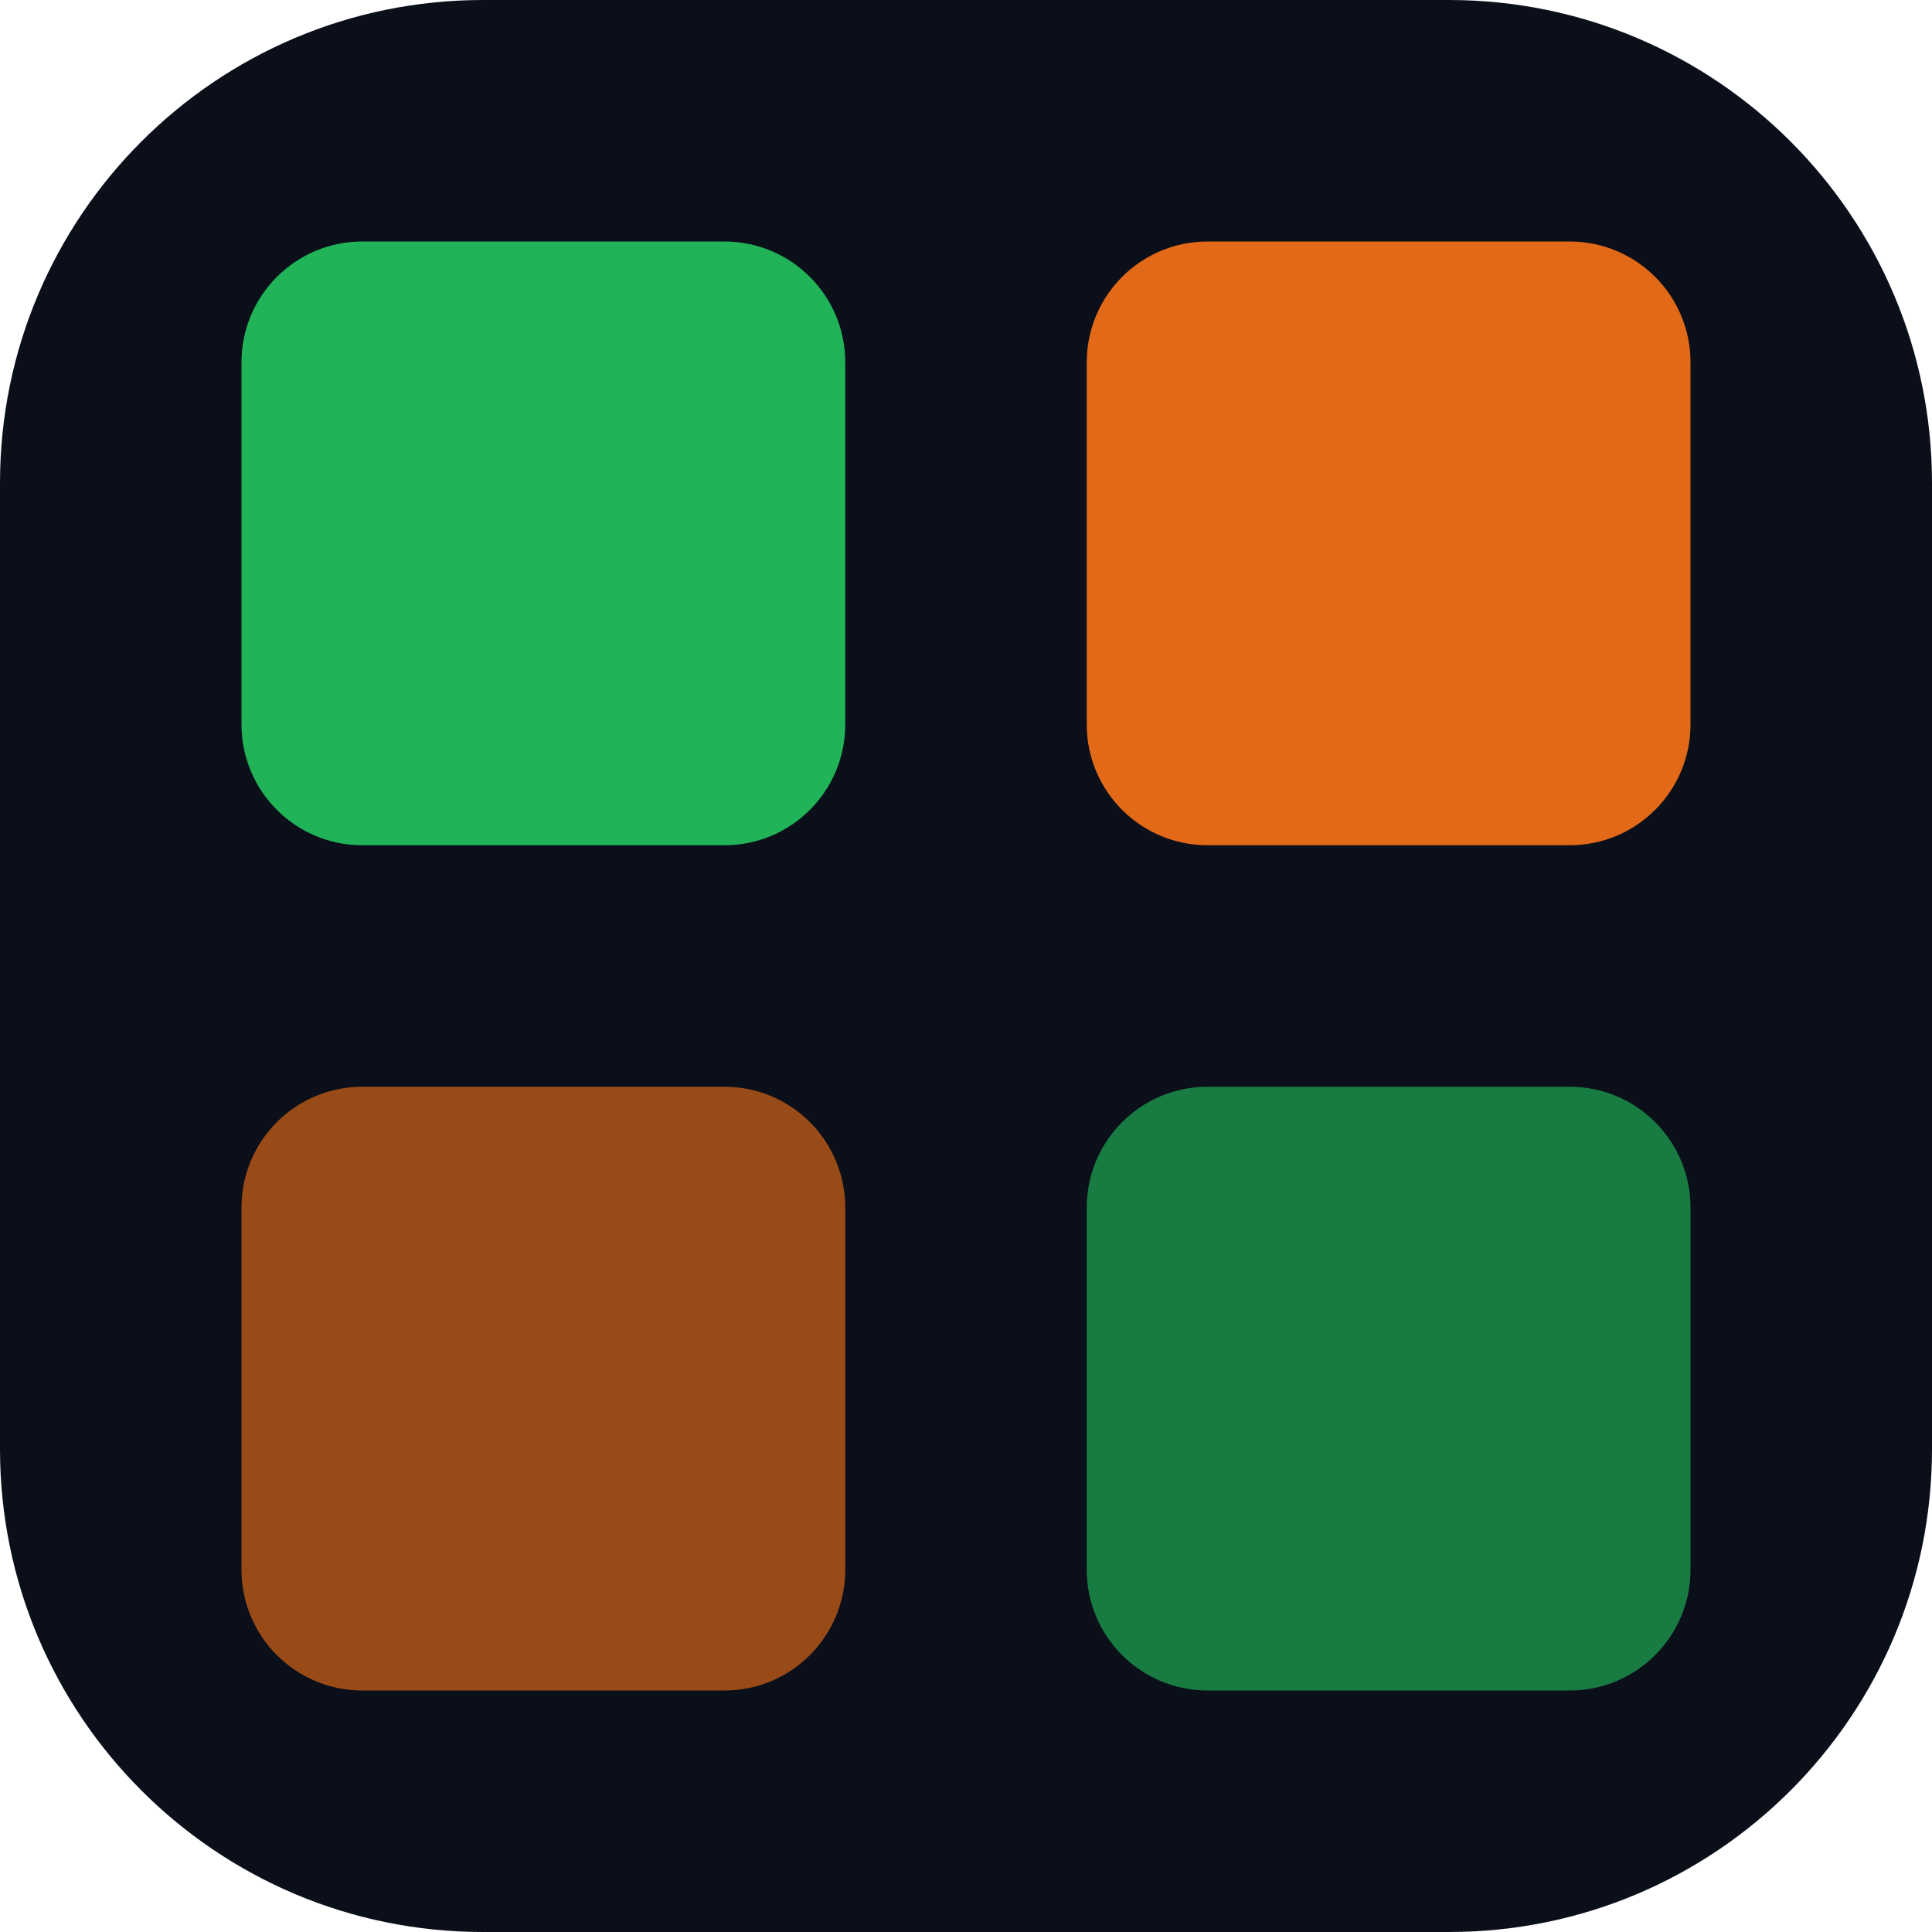
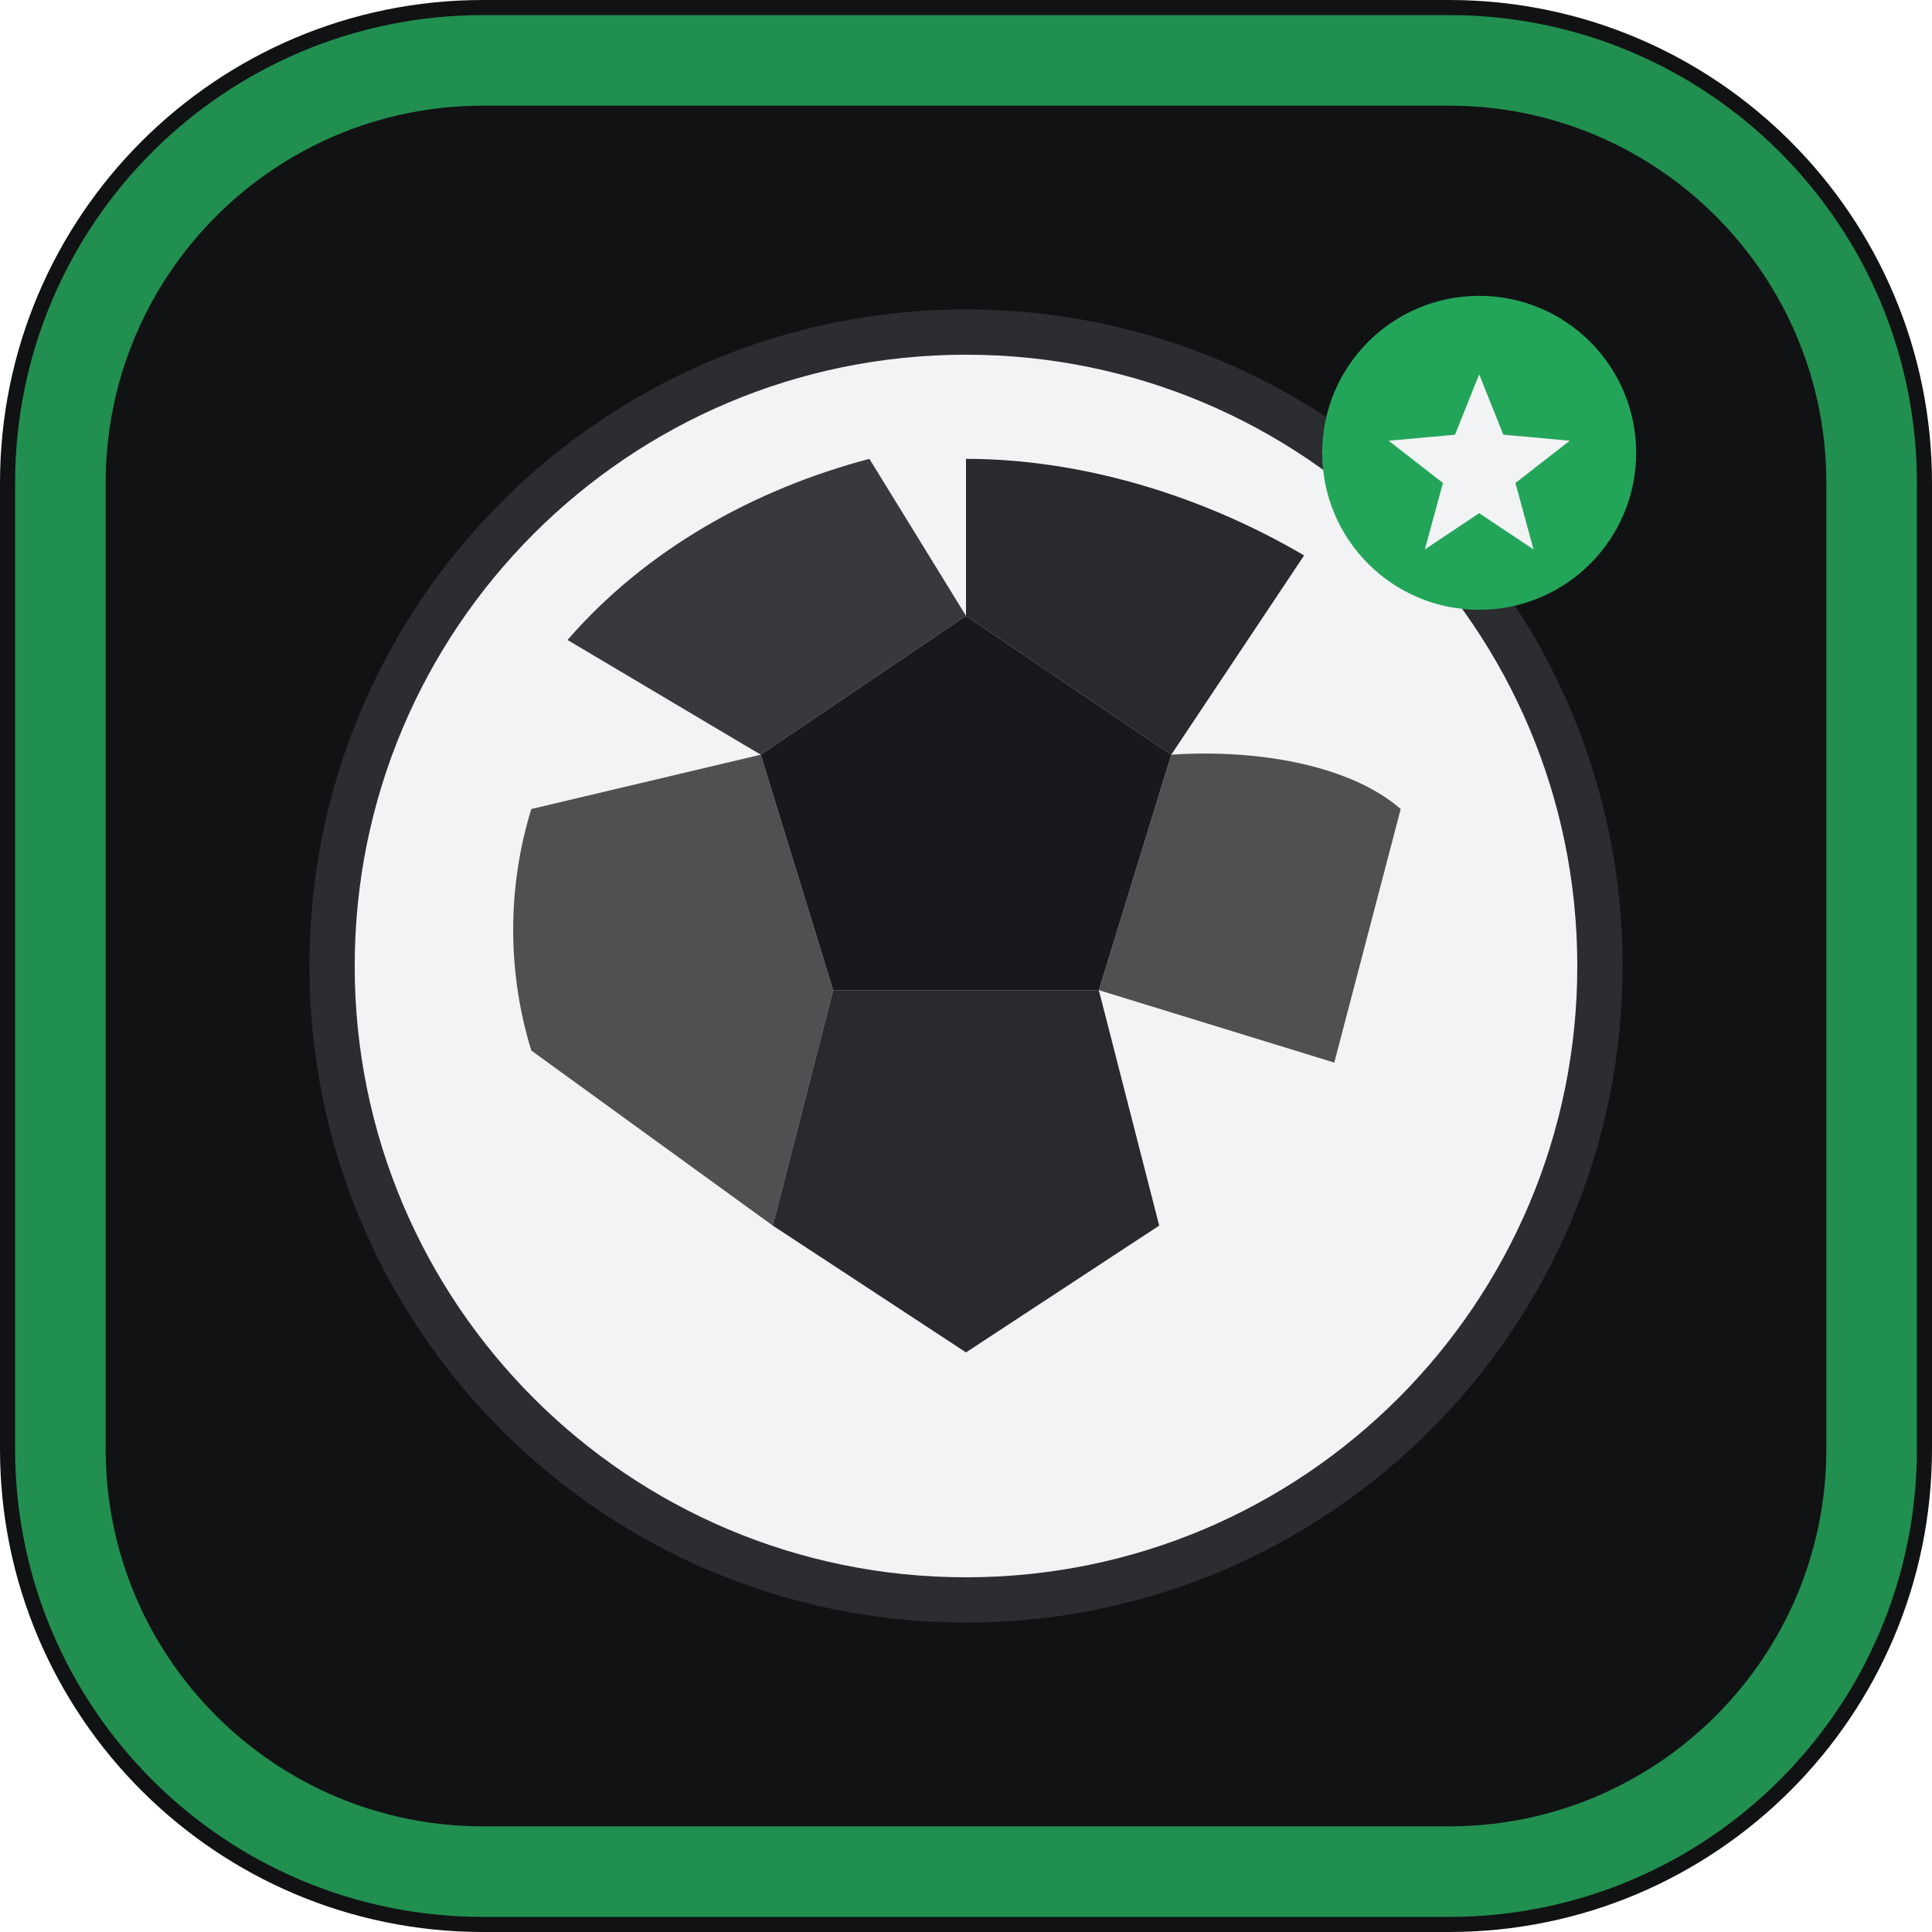
<svg xmlns="http://www.w3.org/2000/svg" viewBox="0 0 32 32" fill="none">
-   <rect width="32" height="32" rx="8" fill="#0a0f1a" />
-   <rect x="4" y="4" width="10" height="10" rx="2" fill="#22c55e" opacity="0.9" />
-   <rect x="18" y="4" width="10" height="10" rx="2" fill="#f97316" opacity="0.9" />
-   <rect x="4" y="18" width="10" height="10" rx="2" fill="#f97316" opacity="0.6" />
-   <rect x="18" y="18" width="10" height="10" rx="2" fill="#22c55e" opacity="0.6" />
+   <rect width="32" height="32" rx="8" fill="#111214" />
+   <rect x="1" y="1" width="30" height="30" rx="7" stroke="#23a559" stroke-width="1.5" opacity="0.85" />
+   <circle cx="16" cy="16" r="10.5" fill="#f2f3f5" />
+   <circle cx="16" cy="16" r="10.5" fill="none" stroke="#2b2d31" stroke-width="0.75" />
+   <path d="M16 10.2 L19.4 12.5 L18.2 16.4 L13.8 16.4 L12.6 12.5 Z" fill="#18191c" />
+   <path d="M16 10.2 L19.4 12.5 L21.6 9.2 C19.9 8.2 17.9 7.6 16 7.6 Z" fill="#18191c" opacity="0.92" />
+   <path d="M19.4 12.5 L18.2 16.4 L22.1 17.6 L23.2 13.4 C22.4 12.7 20.9 12.4 19.4 12.5 Z" fill="#18191c" opacity="0.75" />
+   <path d="M18.2 16.4 L13.8 16.4 L12.8 20.3 L16 22.4 L19.2 20.3 Z" fill="#18191c" opacity="0.92" />
+   <path d="M13.8 16.4 L12.6 12.5 L8.8 13.4 C8.4 14.7 8.4 16.1 8.8 17.4 L12.8 20.3 Z" fill="#18191c" opacity="0.75" />
+   <path d="M12.6 12.5 L16 10.2 L14.4 7.6 C12.5 8.1 10.7 9.1 9.4 10.6 L12.6 12.5 Z" fill="#18191c" opacity="0.85" />
+   <circle cx="24.5" cy="7.5" r="2.6" fill="#23a559" />
+   <path d="M24.5 6.2 L24.9 7.2 L26 7.3 L25.1 8 L25.4 9.1 L24.5 8.5 L23.6 9.1 L23.9 8 L23 7.3 L24.1 7.2 Z" fill="#f2f3f5" />
</svg>
